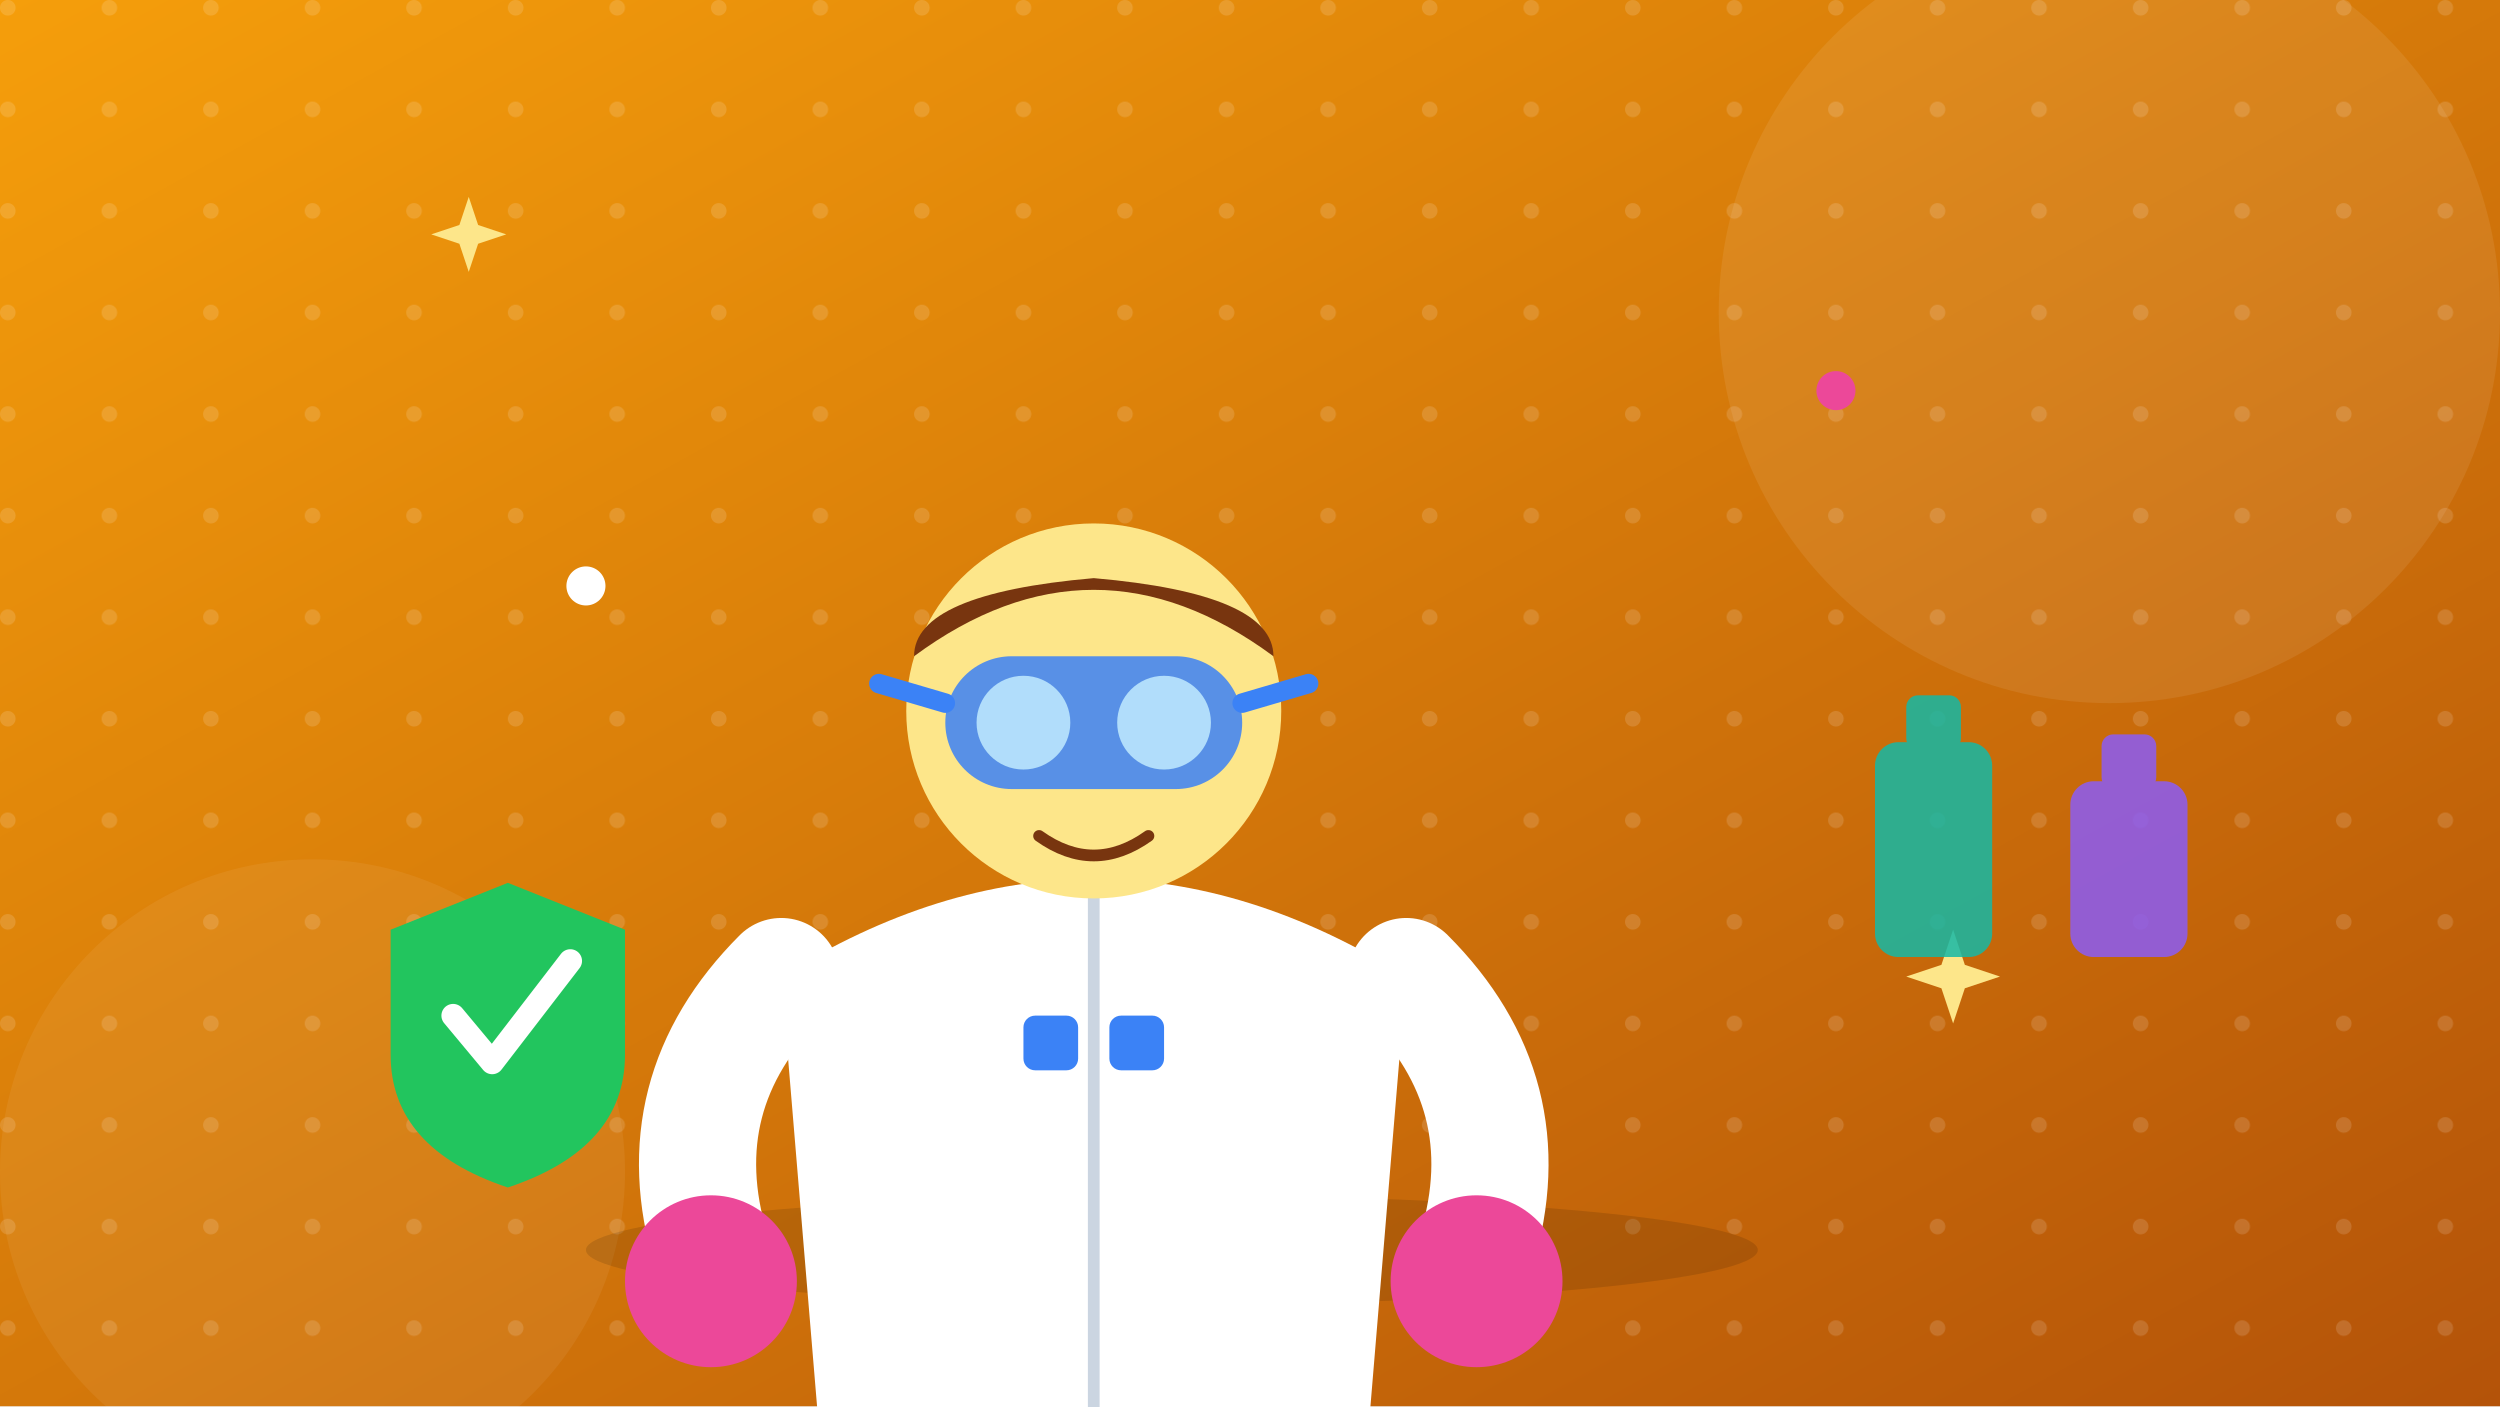
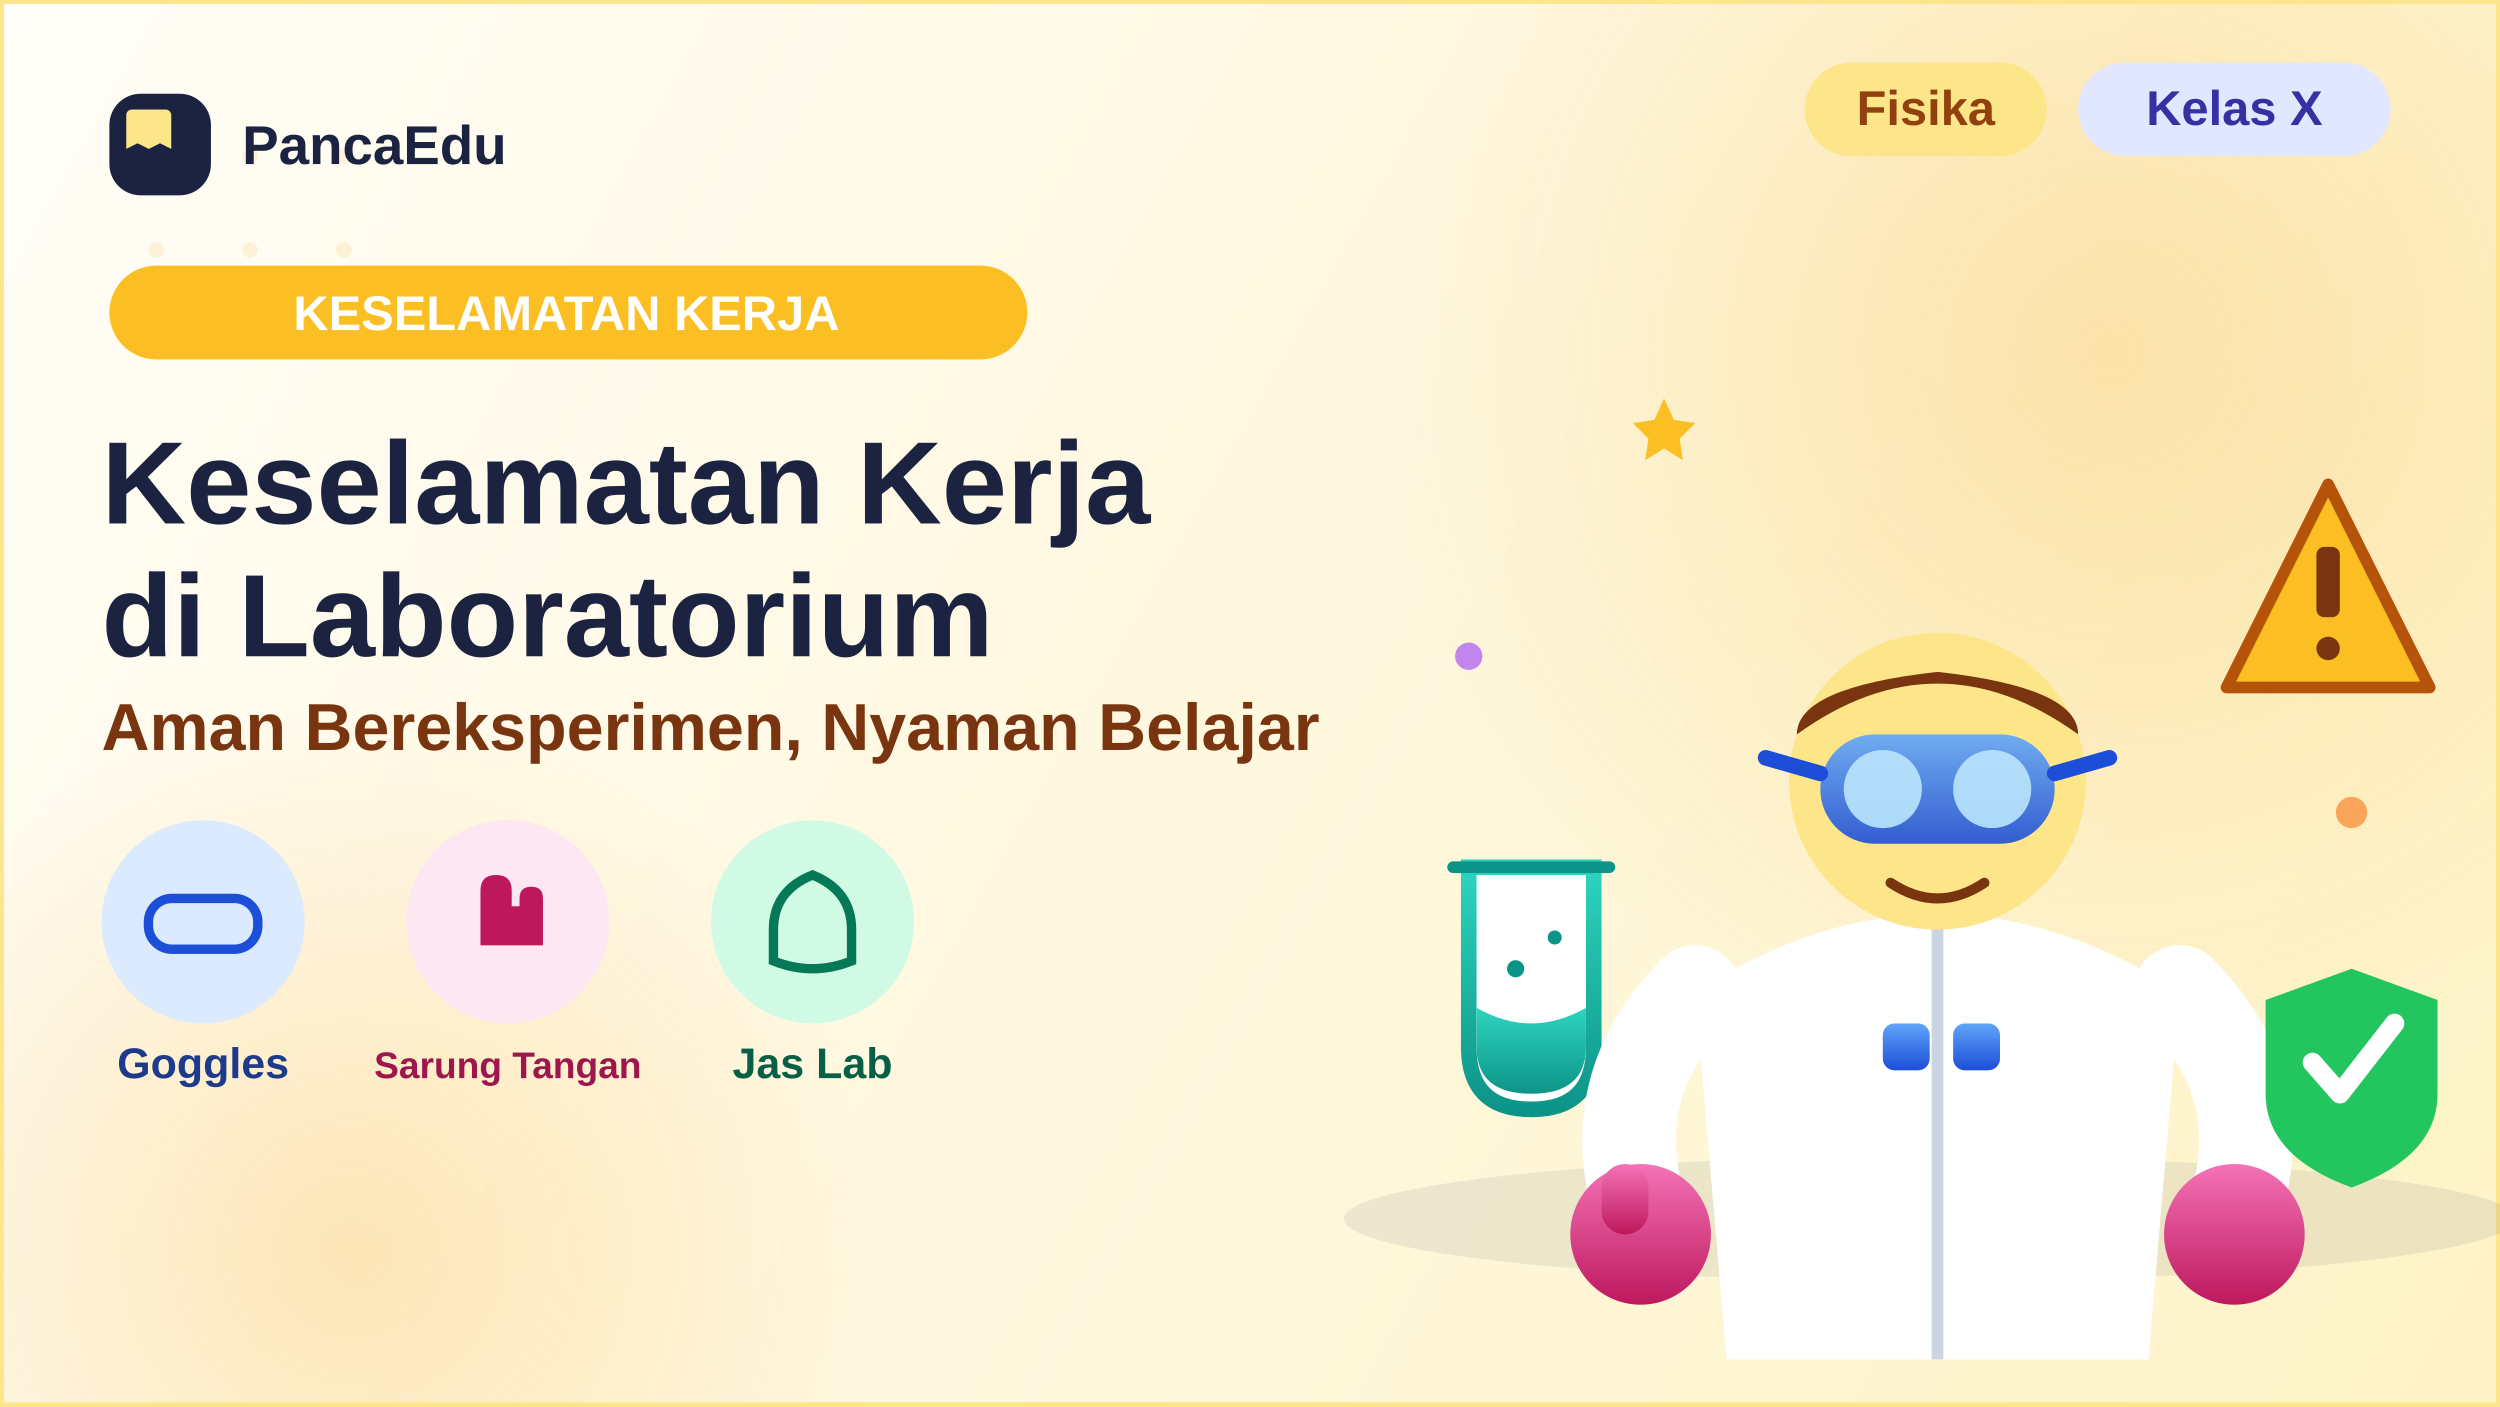
- <svg xmlns="http://www.w3.org/2000/svg" viewBox="0 0 640 360" role="img" aria-label="Ilustrasi siswa ceria memakai kacamata pelindung, sarung tangan, dan jas lab sambil memberi jempol aman">
+ <svg xmlns="http://www.w3.org/2000/svg" viewBox="0 0 640 360">
  <defs>
-     <linearGradient id="bg" x1="0" y1="0" x2="1" y2="1">
-       <stop offset="0" stop-color="#f59e0b" />
-       <stop offset="1" stop-color="#b45309" />
+     <linearGradient id="ks-bgTint" x1="0" y1="0" x2="640" y2="360" gradientUnits="userSpaceOnUse">
+       <stop offset="0" stop-color="#fffdf7" />
+       <stop offset="1" stop-color="#fef3c7" />
    </linearGradient>
-     <pattern id="dots" width="26" height="26" patternUnits="userSpaceOnUse">
-       <circle cx="2" cy="2" r="2" fill="#ffffff" fill-opacity="0.14" />
-     </pattern>
+     <linearGradient id="ks-glove" x1="0" y1="0" x2="0" y2="1">
+       <stop offset="0" stop-color="#f472b6" />
+       <stop offset="1" stop-color="#be185d" />
+     </linearGradient>
+     <linearGradient id="ks-goggle" x1="0" y1="0" x2="0" y2="1">
+       <stop offset="0" stop-color="#60a5fa" />
+       <stop offset="1" stop-color="#1d4ed8" />
+     </linearGradient>
+     <linearGradient id="ks-beaker1" x1="0" y1="0" x2="0" y2="1">
+       <stop offset="0" stop-color="#2dd4bf" />
+       <stop offset="1" stop-color="#0d9488" />
+     </linearGradient>
+     <linearGradient id="ks-beaker2" x1="0" y1="0" x2="0" y2="1">
+       <stop offset="0" stop-color="#c4b5fd" />
+       <stop offset="1" stop-color="#6d28d9" />
+     </linearGradient>
+     <radialGradient id="ks-blobG" cx="0.5" cy="0.5" r="0.5">
+       <stop offset="0" stop-color="#f59e0b" stop-opacity="0.22" />
+       <stop offset="1" stop-color="#f59e0b" stop-opacity="0" />
+     </radialGradient>
  </defs>
-   <rect width="640" height="360" fill="url(#bg)" />
-   <rect width="640" height="360" fill="url(#dots)" />
-   <circle cx="540" cy="80" r="100" fill="#ffffff" fill-opacity="0.08" />
-   <circle cx="80" cy="300" r="80" fill="#ffffff" fill-opacity="0.06" />
-   <g fill="#fde68a">
-     <path transform="translate(500,250) scale(1)" d="M0 -12 L3 -3 L12 0 L3 3 L0 12 L-3 3 L-12 0 L-3 -3 Z" />
-     <path transform="translate(120,60) scale(0.8)" d="M0 -12 L3 -3 L12 0 L3 3 L0 12 L-3 3 L-12 0 L-3 -3 Z" />
+   <rect width="640" height="360" fill="url(#ks-bgTint)" />
+   <circle cx="540" cy="90" r="190" fill="url(#ks-blobG)" />
+   <circle cx="90" cy="320" r="140" fill="url(#ks-blobG)" />
+   <rect width="640" height="360" fill="none" stroke="#fde68a" stroke-width="2" />
+   <g fill="#f59e0b" opacity="0.12">
+     <circle cx="40" cy="40" r="2" />
+     <circle cx="64" cy="40" r="2" />
+     <circle cx="88" cy="40" r="2" />
+     <circle cx="40" cy="64" r="2" />
+     <circle cx="64" cy="64" r="2" />
+     <circle cx="88" cy="64" r="2" />
  </g>
-   <circle cx="470" cy="100" r="5" fill="#ec4899" />
-   <circle cx="150" cy="150" r="5" fill="#ffffff" />
-   <g opacity="0.85">
-     <rect x="480" y="190" width="30" height="55" rx="6" fill="#14b8a6" />
-     <rect x="488" y="178" width="14" height="14" rx="3" fill="#14b8a6" />
-     <rect x="530" y="200" width="30" height="45" rx="6" fill="#8b5cf6" />
-     <rect x="538" y="188" width="14" height="14" rx="3" fill="#8b5cf6" />
+   <g transform="translate(28,24)">
+     <rect width="26" height="26" rx="8" fill="#1b2340" />
+     <path d="M6 7h14a2 2 0 0 1 2 2v12l-4-2-4 2-4-2-4 2V9a2 2 0 0 1 2-2z" fill="#fde68a" transform="translate(0,-1) scale(0.72)" />
+     <text x="34" y="18" font-family="Arial, sans-serif" font-size="14" font-weight="700" fill="#1b2340">PancaEdu</text>
  </g>
-   <ellipse cx="300" cy="320" rx="150" ry="14" fill="#000000" fill-opacity="0.12" />
-   <g transform="translate(280,230)">
-     <path d="M-80 20 Q 0 -30 80 20 L 70 140 L -70 140 Z" fill="#ffffff" />
-     <path d="M0 -10 L0 140" stroke="#cbd5e1" stroke-width="3" />
-     <rect x="-18" y="30" width="14" height="14" rx="3" fill="#3b82f6" />
-     <rect x="4" y="30" width="14" height="14" rx="3" fill="#3b82f6" />
-     <path d="M-80 20 Q -110 50 -98 90" stroke="#ffffff" stroke-width="30" fill="none" stroke-linecap="round" />
-     <circle cx="-98" cy="98" r="22" fill="#ec4899" />
-     <rect x="-108" y="78" width="14" height="22" rx="7" fill="#ec4899" />
-     <path d="M80 20 Q 110 50 98 90" stroke="#ffffff" stroke-width="30" fill="none" stroke-linecap="round" />
-     <circle cx="98" cy="98" r="22" fill="#ec4899" />
-     <circle cx="0" cy="-48" r="48" fill="#fde68a" />
-     <path d="M-46 -62 Q 0 -96 46 -62 Q 46 -78 0 -82 Q -46 -78 -46 -62 Z" fill="#78350f" />
-     <rect x="-38" y="-62" width="76" height="34" rx="17" fill="#3b82f6" fill-opacity="0.85" />
-     <circle cx="-18" cy="-45" r="12" fill="#bae6fd" fill-opacity="0.9" />
-     <circle cx="18" cy="-45" r="12" fill="#bae6fd" fill-opacity="0.9" />
-     <line x1="-38" y1="-50" x2="-55" y2="-55" stroke="#3b82f6" stroke-width="5" stroke-linecap="round" />
-     <line x1="38" y1="-50" x2="55" y2="-55" stroke="#3b82f6" stroke-width="5" stroke-linecap="round" />
-     <path d="M-14 -16 Q 0 -6 14 -16" stroke="#78350f" stroke-width="3" fill="none" stroke-linecap="round" />
-     <path d="M-30 -84 Q 0 -74 30 -84" stroke="#78350f" stroke-width="0" fill="#78350f" opacity="0" />
+   <g font-family="Arial, sans-serif" font-size="12.5" font-weight="700">
+     <rect x="462" y="16" width="62" height="24" rx="12" fill="#fde68a" />
+     <text x="493" y="32" text-anchor="middle" fill="#92400e">Fisika</text>
+     <rect x="532" y="16" width="80" height="24" rx="12" fill="#e0e7ff" />
+     <text x="572" y="32" text-anchor="middle" fill="#3730a3">Kelas X</text>
  </g>
-   <g transform="translate(130,260)">
-     <path d="M0 -34 L30 -22 L30 10 Q 30 34 0 44 Q -30 34 -30 10 L-30 -22 Z" fill="#22c55e" />
-     <path d="M-14 0 L-4 12 L16 -14" stroke="#ffffff" stroke-width="6" fill="none" stroke-linecap="round" stroke-linejoin="round" />
+   <g font-family="Arial, sans-serif" font-size="12.5" font-weight="700">
+     <rect x="28" y="68" width="235" height="24" rx="12" fill="#fbbf24" />
+     <text x="145" y="84.5" text-anchor="middle" fill="#ffffff">KESELAMATAN KERJA</text>
+   </g>
+   <text x="26" y="134" font-family="Arial, sans-serif" font-size="30" font-weight="800" fill="#1b2340">Keselamatan Kerja</text>
+   <text x="26" y="168" font-family="Arial, sans-serif" font-size="30" font-weight="800" fill="#1b2340">di Laboratorium</text>
+   <text x="26" y="192" font-family="Arial, sans-serif" font-size="17" font-weight="600" fill="#78350f">Aman Bereksperimen, Nyaman Belajar</text>
+   <g font-family="Arial, sans-serif">
+     <g transform="translate(26,210)">
+       <circle cx="26" cy="26" r="26" fill="#dbeafe" />
+       <rect x="12" y="20" width="28" height="13" rx="6" fill="none" stroke="#1d4ed8" stroke-width="2.4" />
+       <text x="26" y="66" text-anchor="middle" font-size="11" font-weight="700" fill="#1e3a8a">Goggles</text>
+     </g>
+     <g transform="translate(104,210)">
+       <circle cx="26" cy="26" r="26" fill="#fce7f3" />
+       <path d="M19 32 L19 18 Q19 14 23 14 Q27 14 27 18 L27 22 L29 22 L29 20 Q29 17 32 17 Q35 17 35 20 L35 32 Z" fill="#be185d" />
+       <text x="26" y="66" text-anchor="middle" font-size="9.5" font-weight="700" fill="#9d174d">Sarung Tangan</text>
+     </g>
+     <g transform="translate(182,210)">
+       <circle cx="26" cy="26" r="26" fill="#d1fae5" />
+       <path d="M26 14 Q36 18 36 28 L36 36 Q26 40 16 36 L16 28 Q16 18 26 14 Z" fill="none" stroke="#047857" stroke-width="2.4" />
+       <text x="26" y="66" text-anchor="middle" font-size="11" font-weight="700" fill="#065f46">Jas Lab</text>
+     </g>
+   </g>
+   <g transform="translate(366,108)">
+     <ellipse cx="128" cy="204" rx="150" ry="16" fill="#1b2340" opacity="0.08" />
+     <g transform="translate(26,150)">
+       <path d="M-16 -36 L-16 10 Q-16 26 0 26 Q16 26 16 10 L16 -36 Z" fill="#ffffff" stroke="url(#ks-beaker1)" stroke-width="4" />
+       <path d="M-14 0 Q0 8 14 0 L14 10 Q14 22 0 22 Q-14 22 -14 10 Z" fill="url(#ks-beaker1)" />
+       <line x1="-20" y1="-36" x2="20" y2="-36" stroke="#0d9488" stroke-width="3" stroke-linecap="round" />
+       <circle cx="-4" cy="-10" r="2.2" fill="#0d9488" />
+       <circle cx="6" cy="-18" r="1.8" fill="#0d9488" />
+     </g>
+     <g transform="translate(230,46)">
+       <path d="M0 -30 L26 22 L-26 22 Z" fill="#fbbf24" stroke="#b45309" stroke-width="3" stroke-linejoin="round" />
+       <rect x="-3" y="-14" width="6" height="18" rx="2" fill="#78350f" />
+       <circle cx="0" cy="12" r="3" fill="#78350f" />
+     </g>
+     <g transform="translate(130,130)">
+       <path d="M-62 16 Q 0 -24 62 16 L 54 110 L -54 110 Z" fill="#ffffff" />
+       <path d="M0 -8 L0 110" stroke="#cbd5e1" stroke-width="3" />
+       <rect x="-14" y="24" width="12" height="12" rx="3" fill="url(#ks-goggle)" />
+       <rect x="4" y="24" width="12" height="12" rx="3" fill="url(#ks-goggle)" />
+       <path d="M-62 16 Q -86 40 -76 72" stroke="#ffffff" stroke-width="24" fill="none" stroke-linecap="round" />
+       <circle cx="-76" cy="78" r="18" fill="url(#ks-glove)" />
+       <rect x="-86" y="60" width="12" height="18" rx="6" fill="url(#ks-glove)" />
+       <path d="M62 16 Q 86 40 76 72" stroke="#ffffff" stroke-width="24" fill="none" stroke-linecap="round" />
+       <circle cx="76" cy="78" r="18" fill="url(#ks-glove)" />
+       <circle cx="0" cy="-38" r="38" fill="#fde68a" />
+       <path d="M-36 -50 Q 0 -76 36 -50 Q 36 -62 0 -66 Q -36 -62 -36 -50 Z" fill="#78350f" />
+       <rect x="-30" y="-50" width="60" height="28" rx="14" fill="url(#ks-goggle)" opacity="0.9" />
+       <circle cx="-14" cy="-36" r="10" fill="#bae6fd" opacity="0.9" />
+       <circle cx="14" cy="-36" r="10" fill="#bae6fd" opacity="0.9" />
+       <line x1="-30" y1="-40" x2="-44" y2="-44" stroke="#1d4ed8" stroke-width="4" stroke-linecap="round" />
+       <line x1="30" y1="-40" x2="44" y2="-44" stroke="#1d4ed8" stroke-width="4" stroke-linecap="round" />
+       <path d="M-12 -12 Q 0 -4 12 -12" stroke="#78350f" stroke-width="2.6" fill="none" stroke-linecap="round" />
+     </g>
+     <g transform="translate(236,164)">
+       <path d="M0 -24 L22 -16 L22 8 Q22 24 0 32 Q-22 24 -22 8 L-22 -16 Z" fill="#22c55e" />
+       <path d="M-10 0 L-3 8 L11 -10" stroke="#ffffff" stroke-width="5" fill="none" stroke-linecap="round" stroke-linejoin="round" />
+     </g>
+     <circle cx="10" cy="60" r="3.5" fill="#a855f7" opacity="0.7" />
+     <circle cx="236" cy="100" r="4" fill="#f97316" opacity="0.6" />
+     <path d="M60 -6 l2.5 5.5 5.5 0.8 -4 4 0.8 5.5 -4.8 -3 -4.8 3 0.8 -5.5 -4 -4 5.5 -0.8 z" fill="#fbbf24" />
  </g>
</svg>
